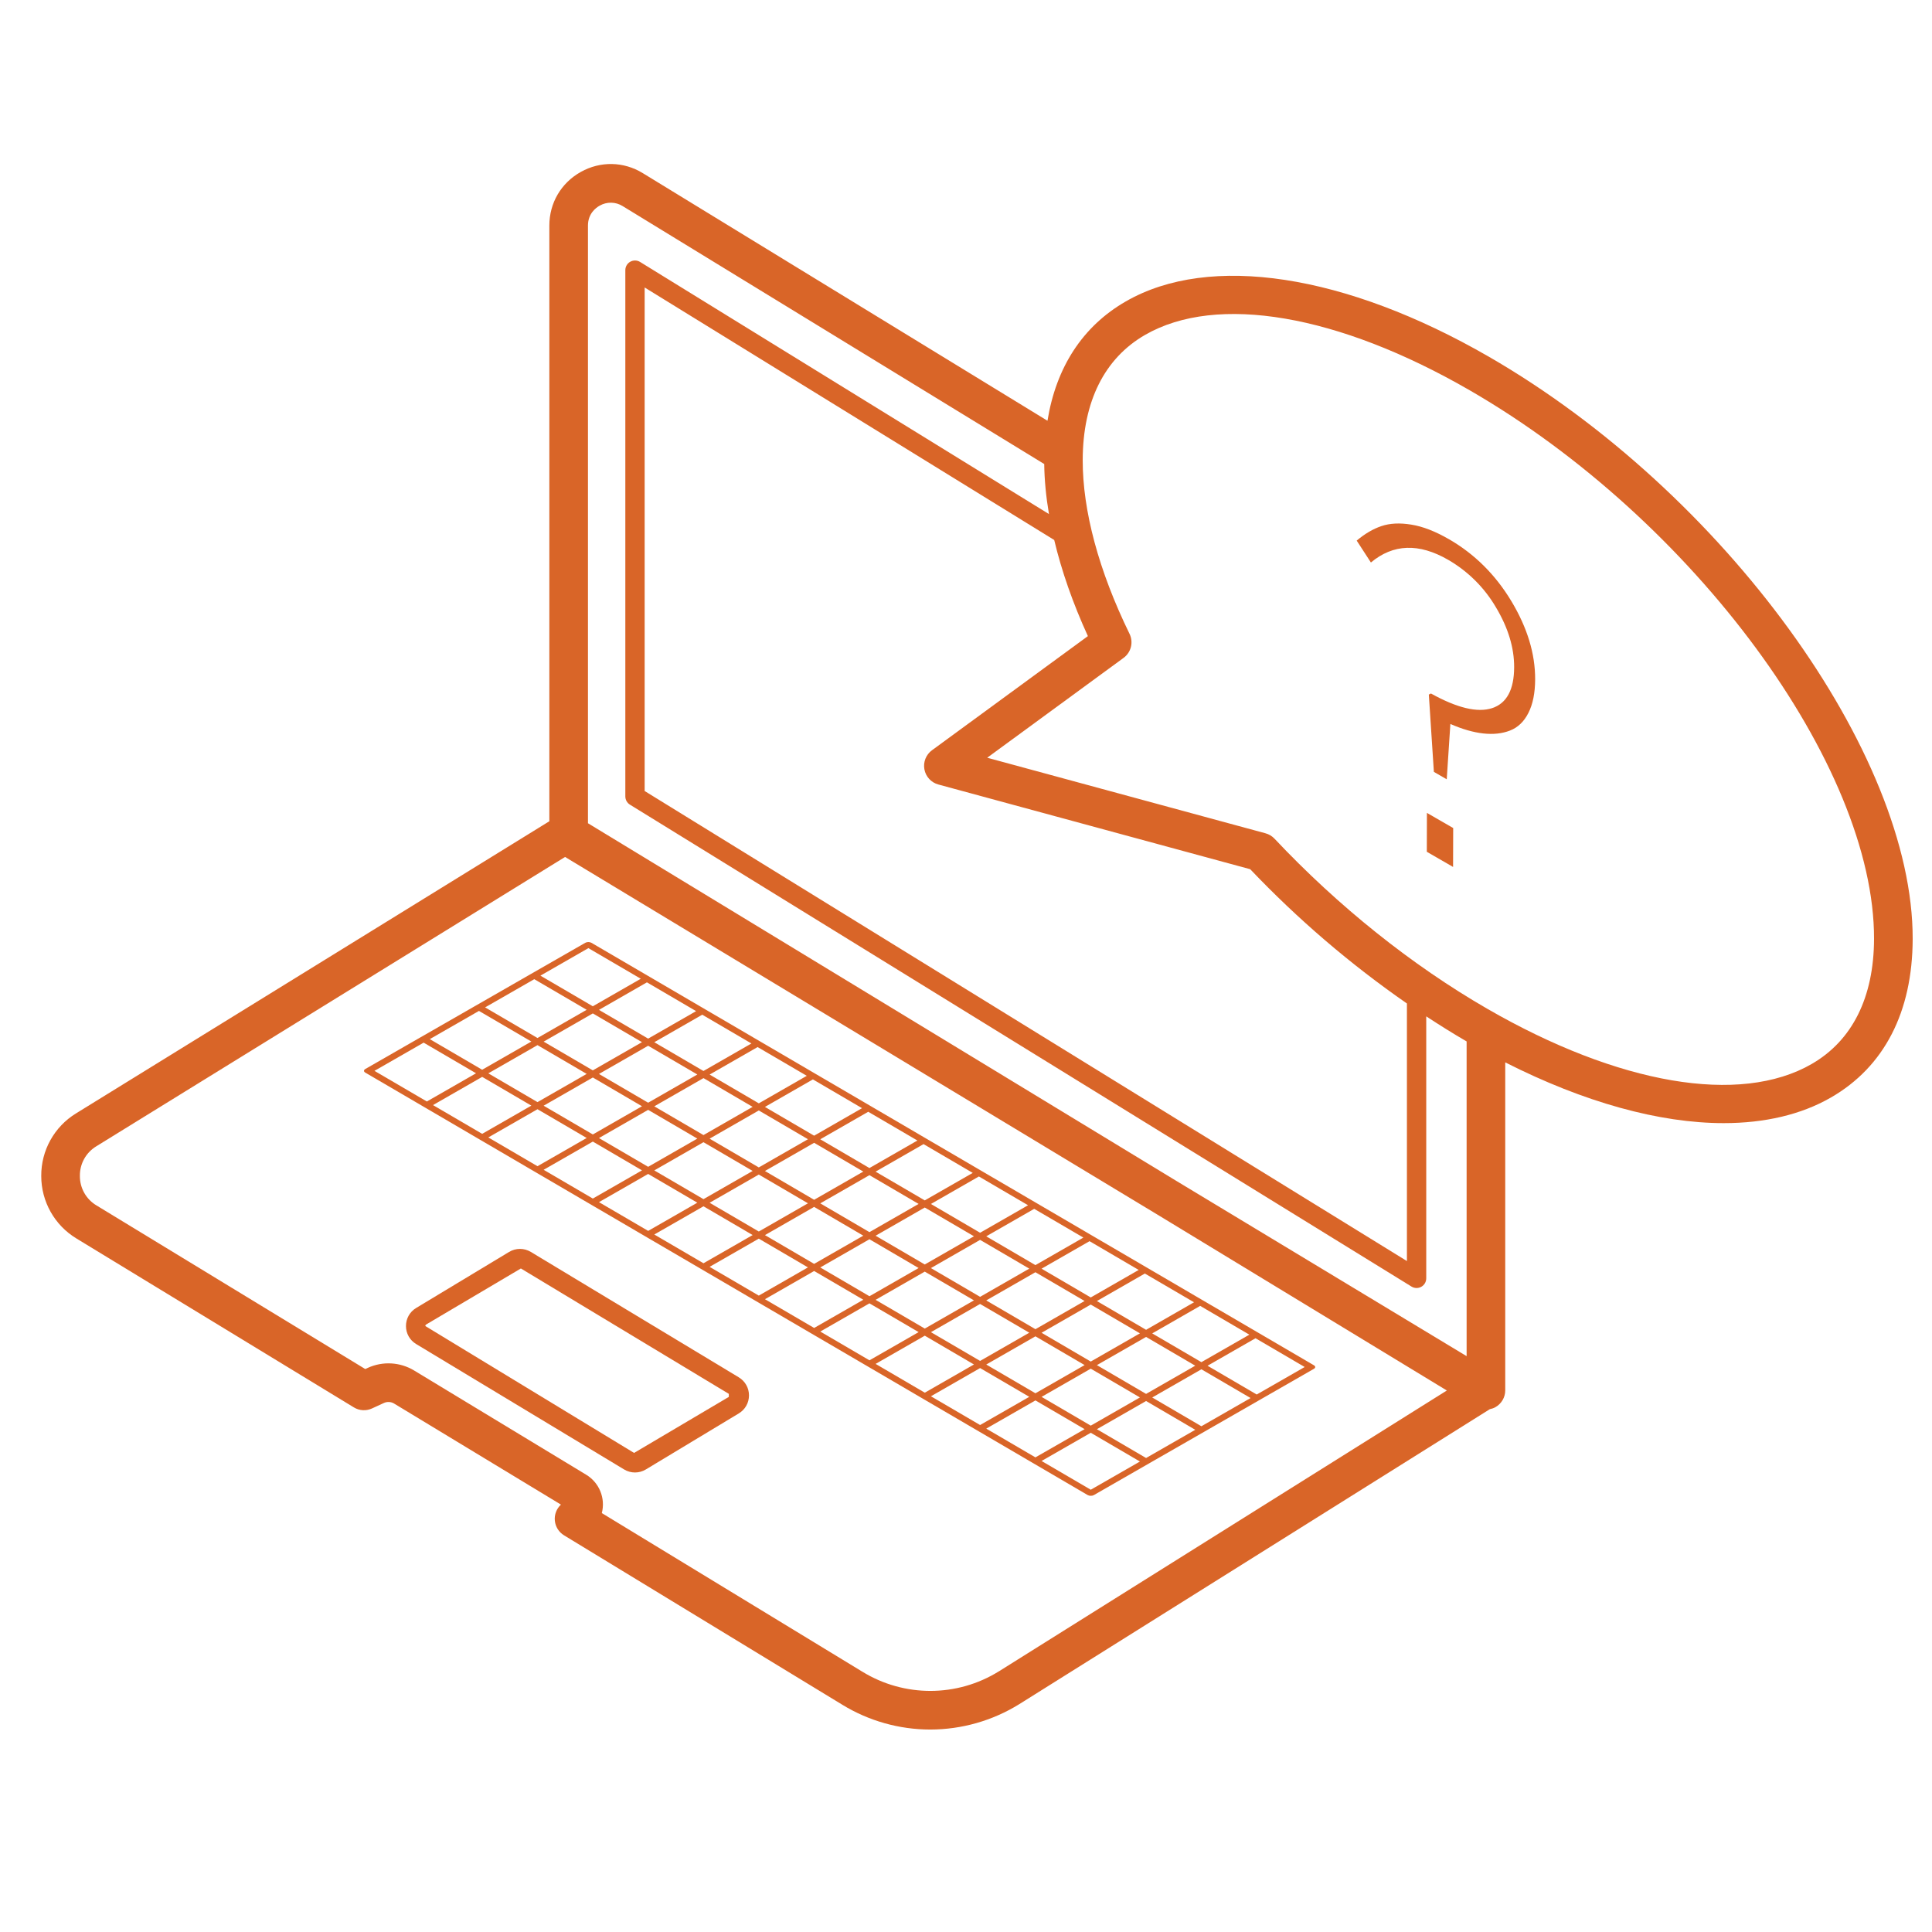
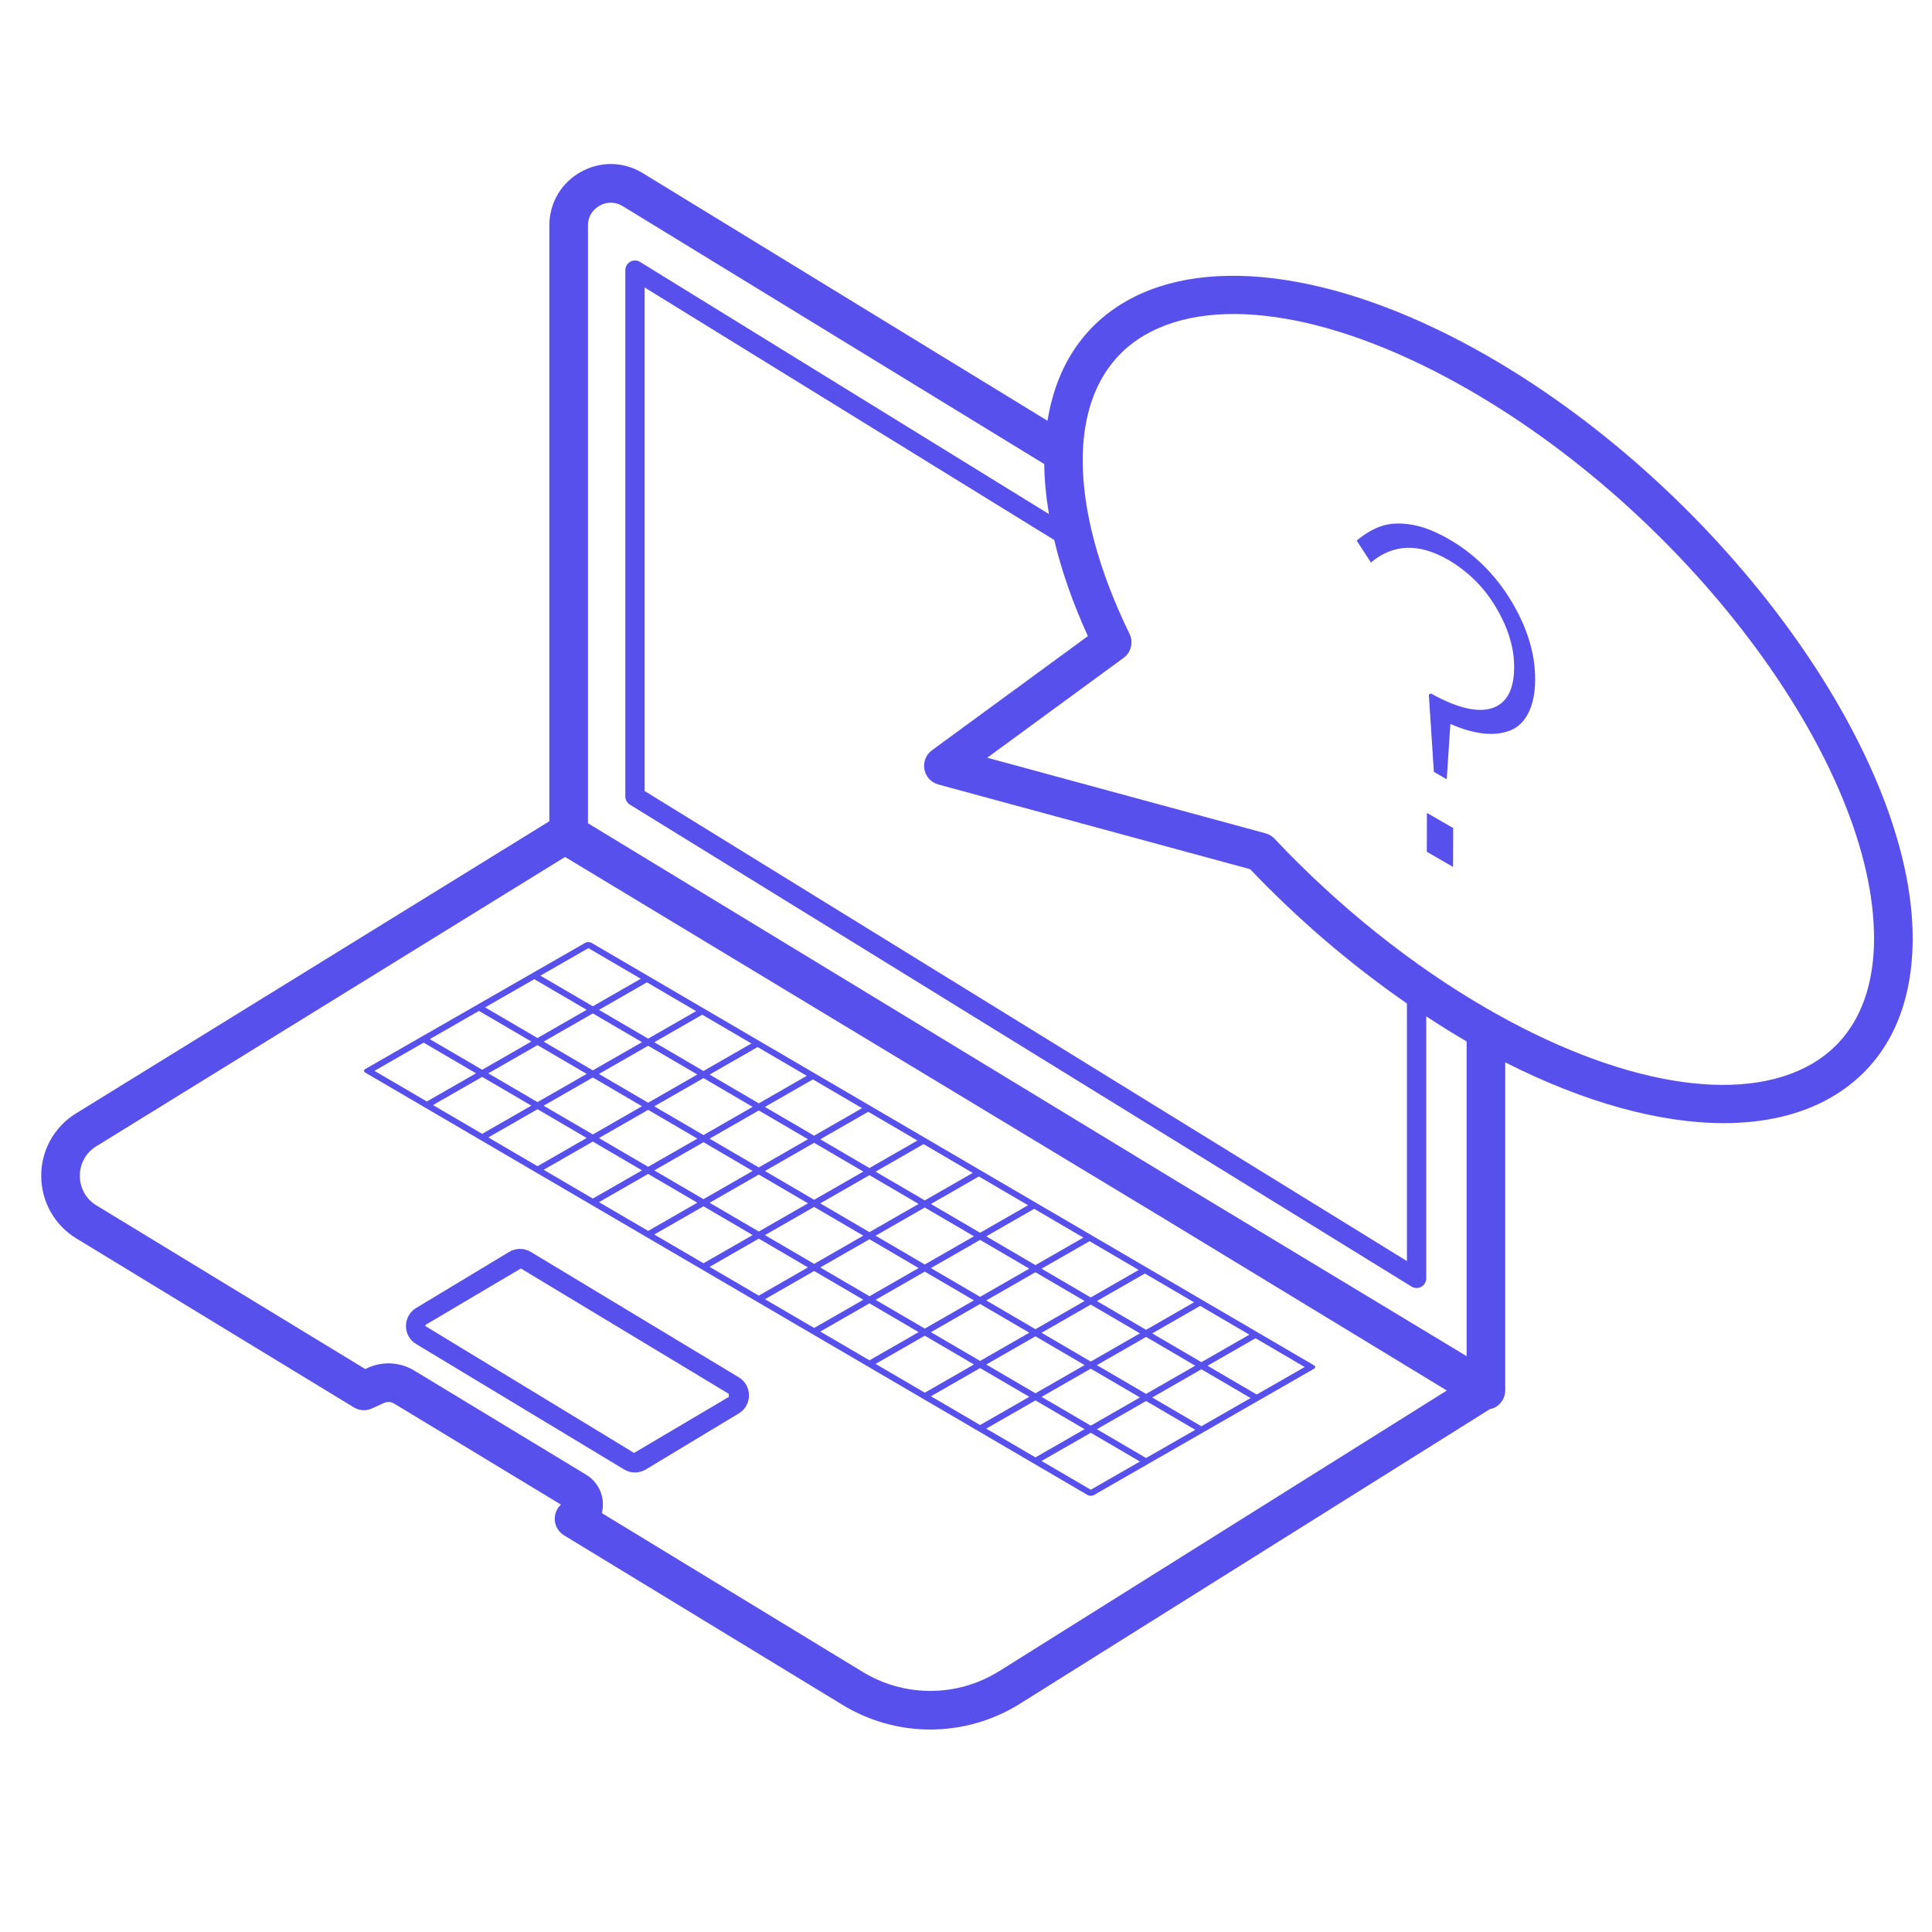
<svg xmlns="http://www.w3.org/2000/svg" height="100" width="100" viewBox="0 0 100 100">
-   <g fill="#d96528">
+   <g fill="#5850ec">
    <path d="M38.24 71.29L27.477 64.8c-.347-.21-.78-.21-1.127 0l-4.809 2.9c-.331.198-.528.548-.528.935 0 .386.197.735.528.933l10.762 6.49a1.087 1.087 0 0 0 1.127 0l4.81-2.9c.33-.199.528-.549.527-.935a1.08 1.08 0 0 0-.529-.933zm-.516 1.013l-4.904 2.9-10.806-6.568c0-.034.014-.06.044-.078v-.001l4.903-2.9 10.763 6.49v.157z" />
    <path d="M77.068 18.466c-7.433-4.29-14.459-5.362-18.793-2.867-2.24 1.288-3.609 3.41-4.058 6.179L33.271 8.962c-.992-.608-2.195-.631-3.212-.061s-1.625 1.607-1.625 2.773v30.834L3.937 57.628a3.768 3.768 0 0 0-1.802 3.242 3.775 3.775 0 0 0 1.822 3.234l14.36 8.743a1 1 0 0 0 .938.054l.616-.283a.566.566 0 0 1 .528.03l8.635 5.23a1.002 1.002 0 0 0 .16 1.59l14.406 8.77h-.001a8.739 8.739 0 0 0 4.551 1.283 8.765 8.765 0 0 0 4.607-1.314l24.356-15.268c.1-.02.197-.052.288-.103.315-.178.51-.51.51-.871V54.988c4.087 2.073 7.987 3.145 11.305 3.145 2.122 0 4.006-.437 5.549-1.324 2.76-1.588 4.224-4.425 4.235-8.203.027-9.621-9.812-23.142-21.932-30.14zM47.847 39.823a1 1 0 0 0 .721.782L64.71 44.99a52.5 52.5 0 0 0 8.112 6.95v13.332L33.367 40.943V14.88L54.566 27.95c.38 1.597.962 3.268 1.743 4.975l-8.07 5.908a1 1 0 0 0-.392.99zm-16.81-29.177a1.158 1.158 0 0 1 1.192.022l21.82 13.35c.01.829.094 1.695.245 2.59L33.13 13.558a.5.5 0 0 0-.763.425v27.24c0 .173.09.334.237.425L73.06 66.593a.5.5 0 0 0 .762-.426v-13.56c.693.453 1.388.89 2.09 1.297v16.29L60.9 61.131l-30.467-18.52V11.675c0-.624.42-.927.602-1.028zM51.7 86.509a6.72 6.72 0 0 1-7.06.02h-.001L31.15 78.317a1.795 1.795 0 0 0-.813-1.988l-8.9-5.391a2.569 2.569 0 0 0-2.399-.138l-.134.061-13.906-8.466a1.76 1.76 0 0 1-.863-1.53 1.763 1.763 0 0 1 .853-1.535l24.26-14.974 30.65 18.506 14.99 9.11L51.7 86.51zm42.068-31.434c-3.712 2.136-9.989 1.063-16.795-2.866-3.897-2.25-7.702-5.292-11.003-8.797a.994.994 0 0 0-.466-.28L51.098 39.22l7.058-5.168a1 1 0 0 0 .308-1.246c-1.592-3.26-2.43-6.374-2.423-9.002.009-3.022 1.126-5.26 3.232-6.472 3.708-2.135 9.989-1.063 16.795 2.867C87.636 26.877 97.025 39.619 97 48.6c-.009 3.023-1.126 5.262-3.232 6.474z" />
    <path d="M73.852 44.088l1.359.785.006-2.014-1.36-.784zM74.999 27.91c-.707-.408-1.357-.662-1.952-.756-.595-.098-1.11-.071-1.545.077-.434.145-.86.398-1.28.75l.736 1.134c1.153-.966 2.486-1.012 3.997-.14a6.818 6.818 0 0 1 2.48 2.469c.627 1.053.94 2.082.937 3.089-.003 1.163-.383 1.87-1.138 2.119-.754.248-1.81-.002-3.167-.756l-.111.053.261 4.003.666.384.188-2.863c.613.268 1.18.432 1.7.49s.984.008 1.387-.15c.407-.158.724-.46.952-.912.23-.452.347-1.033.349-1.741.004-1.323-.405-2.668-1.229-4.041-.824-1.37-1.903-2.443-3.231-3.21zM59.418 65.643l-2.864-1.674-2.864-1.675-2.863-1.674c.043.025.064.058.064.091 0-.033-.021-.066-.064-.091l-2.864-1.675L45.1 57.27c.043.025.064.059.064.092 0-.033-.021-.067-.064-.092l-2.864-1.674-2.864-1.675-2.863-1.674-2.864-1.675-3.033-1.773a.344.344 0 0 0-.318 0l-2.797 1.604-2.863 1.643-2.864 1.643-2.863 1.643c-.043.025-.066.058-.066.09-.003.036.023.07.063.094l3.033 1.773 2.863 1.675 2.864 1.675c-.045-.026-.067-.06-.067-.094 0-.033.022-.067.067-.092l.157-.09-2.546-1.49 2.546-1.46 2.546 1.489-2.546 1.46-.157.09c-.045.026-.067.06-.067.093s.022.068.067.094l2.863 1.674 2.864 1.675 2.864 1.674 2.863 1.675 2.864 1.675 2.864 1.674 2.863 1.675 2.864 1.674 2.864 1.675c-.09-.052-.09-.135 0-.186l.157-.09-2.546-1.489 2.546-1.46 2.546 1.488.318-.182-2.546-1.489 2.545-1.46 2.546 1.489-2.545 1.46-.318.182-2.546 1.46-.157.091c-.09.051-.09.134 0 .186l2.863 1.675a.31.31 0 0 0 .16.037.297.297 0 0 0 .158-.037l2.863-1.643 2.864-1.643 2.863-1.643 2.798-1.605c.043-.025.069-.056.069-.092 0-.034-.023-.067-.066-.092l-2.864-1.675-2.864-1.674-2.863-1.675zm-9.006 1.664l-2.545 1.46-2.546-1.488 2.545-1.46 2.546 1.488zm-2.228-1.671l2.546-1.46 2.545 1.488-2.545 1.46-2.546-1.488zm2.546 1.857l2.546 1.488.318-.182-2.546-1.489 2.545-1.46 2.546 1.489-2.545 1.46-.318.182-2.546 1.46-2.545-1.488 2.545-1.46zm5.727.031l2.546 1.49-2.546 1.46-2.545-1.49 2.545-1.46zm.318-.182l2.482-1.424 2.546 1.488-2.482 1.425-2.546-1.489zm-.318-.186l-2.546-1.489 2.483-1.424 2.545 1.489-2.482 1.424zm-.224-3.19l-.157.091-2.483 1.425-2.545-1.49 2.482-1.423 2.546 1.488.157-.09zm-3.02-1.583l-2.483 1.424-.318.182-2.546 1.46-2.545-1.488 2.545-1.46 2.546 1.488.318-.182-2.546-1.489 2.483-1.424 2.545 1.489zm-19.665-8.255l2.546 1.488-2.546 1.46-2.546-1.488 2.546-1.46zm2.864 1.674l2.545 1.489-2.545 1.46-2.546-1.488 2.546-1.46zm2.863 1.675l2.546 1.489-2.546 1.46-2.546-1.489 2.546-1.46zm-2.863 1.643l2.546 1.488-2.546 1.46-2.546-1.488 2.546-1.46zm2.863 1.674l2.546 1.489.318-.182-2.546-1.49 2.546-1.46 2.546 1.49-2.546 1.46-.318.182-2.545 1.46-2.546-1.488 2.545-1.46zm2.864 1.675l2.546 1.489-2.546 1.46-2.545-1.489 2.545-1.46zm.318-.183l2.545-1.46 2.546 1.489-2.545 1.46-2.546-1.489zm8.21-1.706zm-2.801 1.552l-2.546-1.488 2.483-1.425 2.546 1.49-2.483 1.423zm-.381-3.099l-2.483 1.425-2.545-1.489 2.482-1.424 2.546 1.488zm-2.706-1.765l-.158.09-2.482 1.425-2.546-1.489 2.482-1.424 2.546 1.489.158-.09zm-5.504-.16L36.73 55.62l2.483-1.424 2.546 1.488-2.483 1.425zm-2.864-1.674l-2.545-1.489 2.482-1.424 2.546 1.489-2.483 1.424zm-2.863-1.675l-.318.183-2.546 1.46-2.545-1.488 2.545-1.46 2.546 1.488.318-.183-2.546-1.488 2.483-1.425 2.545 1.49-2.482 1.423zm-3.093-4.684l2.712 1.585.157-.09-.157.09-2.483 1.425-2.712-1.586 2.483-1.424zm-5.664 3.25l2.712 1.585.318-.182-2.712-1.586 2.545-1.46 2.712 1.585-2.545 1.46-.318.183-2.546 1.46-2.711-1.585 2.545-1.46zm-2.863 1.642l2.712 1.586-2.546 1.46-2.712-1.586 2.546-1.46zm3.03 4.72l-.158.091.158-.09-2.546-1.489 2.546-1.46 2.545 1.488-2.545 1.46zm2.863-1.642l-2.546-1.489 2.546-1.46 2.546 1.489-2.546 1.46zm.318.186l2.546-1.46 2.545 1.488-2.545 1.46-2.546-1.488zm2.546 1.857l2.545 1.489.318-.183-2.546-1.488 2.546-1.46 2.546 1.488-2.546 1.46-.318.183-2.545 1.46-2.546-1.489 2.546-1.46zm2.863 1.675l2.546 1.488-2.545 1.46-2.546-1.488 2.545-1.46zm-.224 3.132c0-.034.023-.067.067-.093-.044.026-.067.059-.067.093zm3.088-1.458l2.546 1.489-2.546 1.46-2.546-1.488 2.546-1.46zm2.864 1.675L41.82 65.6l-2.545 1.46-2.546-1.488 2.546-1.46zm2.863 1.674l2.546 1.489.318-.182-2.546-1.49 2.546-1.46 2.545 1.49-2.545 1.46-.318.182-2.545 1.46-2.546-1.488 2.545-1.46zm2.864 1.675l2.546 1.489-2.546 1.46-2.545-1.489 2.545-1.46zm2.864 1.674l2.545 1.49-2.545 1.46-2.546-1.49 2.546-1.46zm2.863 4.624l-.157.09.157-.09-2.545-1.488 2.545-1.46 2.546 1.488-2.546 1.46zm2.864-1.643l-2.546-1.488 2.546-1.46 2.545 1.488-2.545 1.46zm2.864 4.992l-2.546-1.488 2.546-1.46 2.545 1.488-2.545 1.46zm2.863-1.642l-2.546-1.49 2.546-1.46 2.546 1.49-2.546 1.46zm2.864-1.643l-2.546-1.489 2.545-1.46 2.546 1.488-2.545 1.46zm2.863-1.643l-2.546-1.489 2.483-1.424 2.546 1.489-2.483 1.424zm-2.864-1.675l-.318.183-2.545 1.46-2.546-1.489 2.546-1.46 2.545 1.489.318-.183-2.545-1.488 2.482-1.425 2.546 1.49-2.483 1.423z" />
  </g>
</svg>
